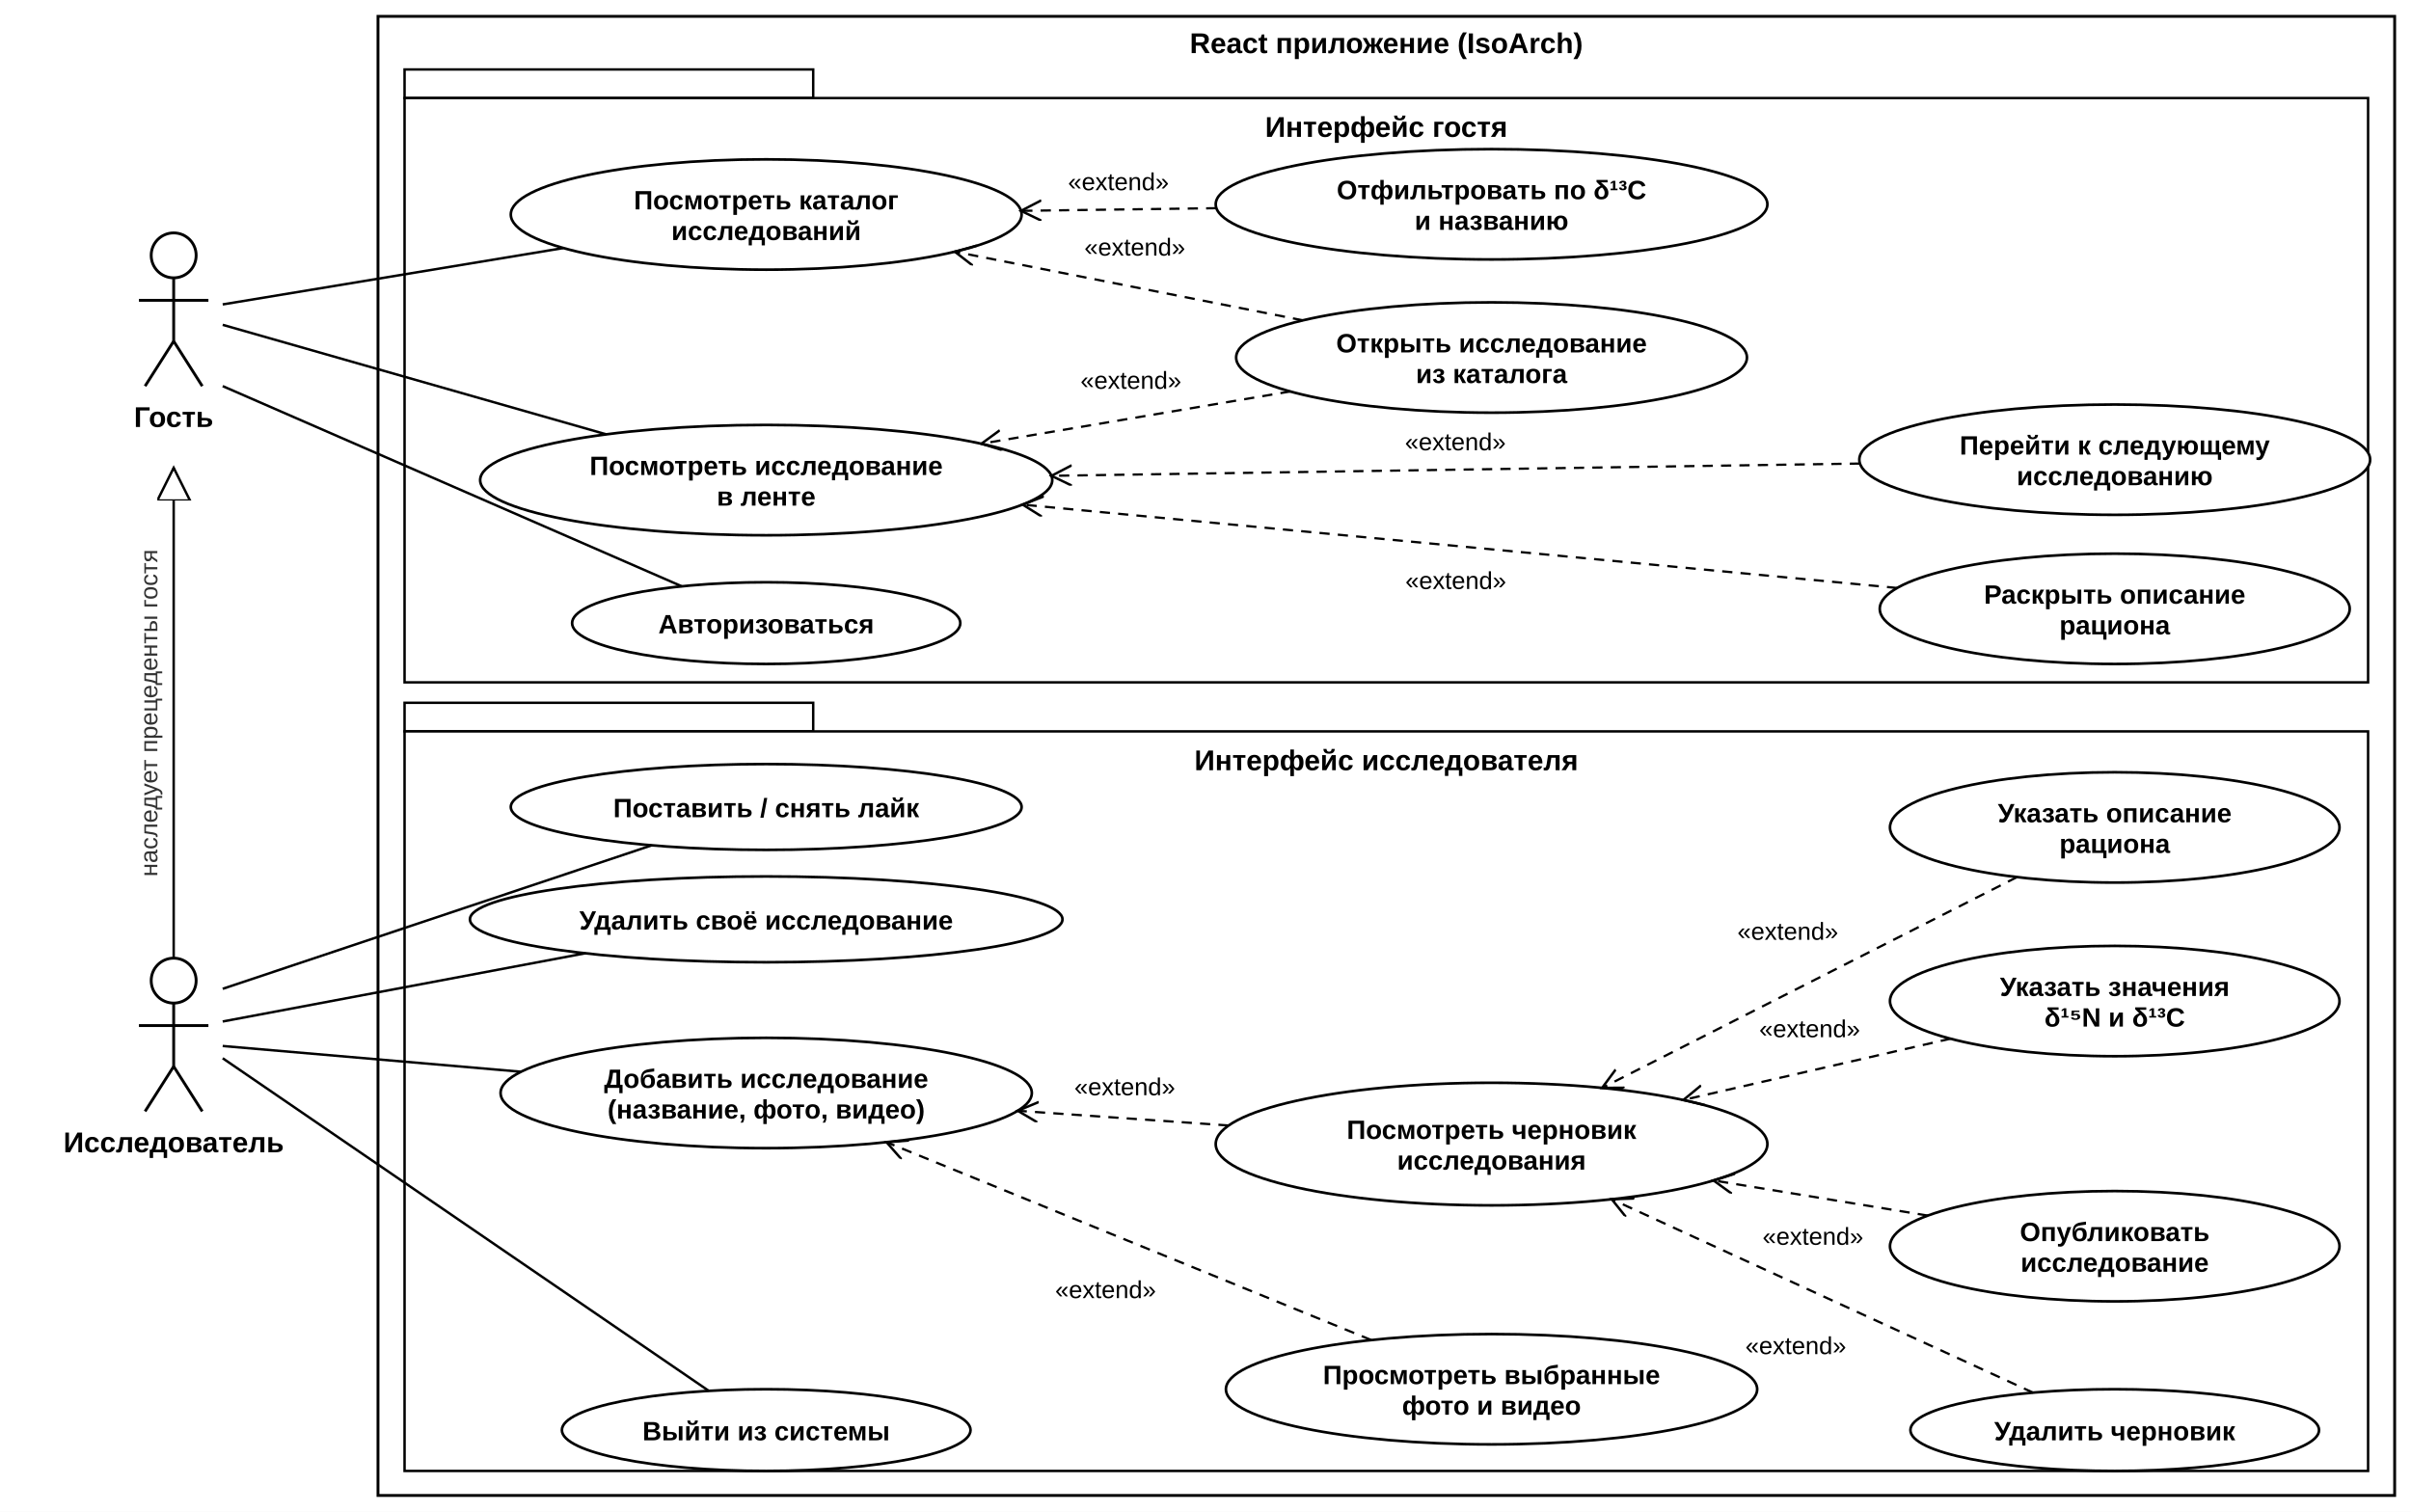
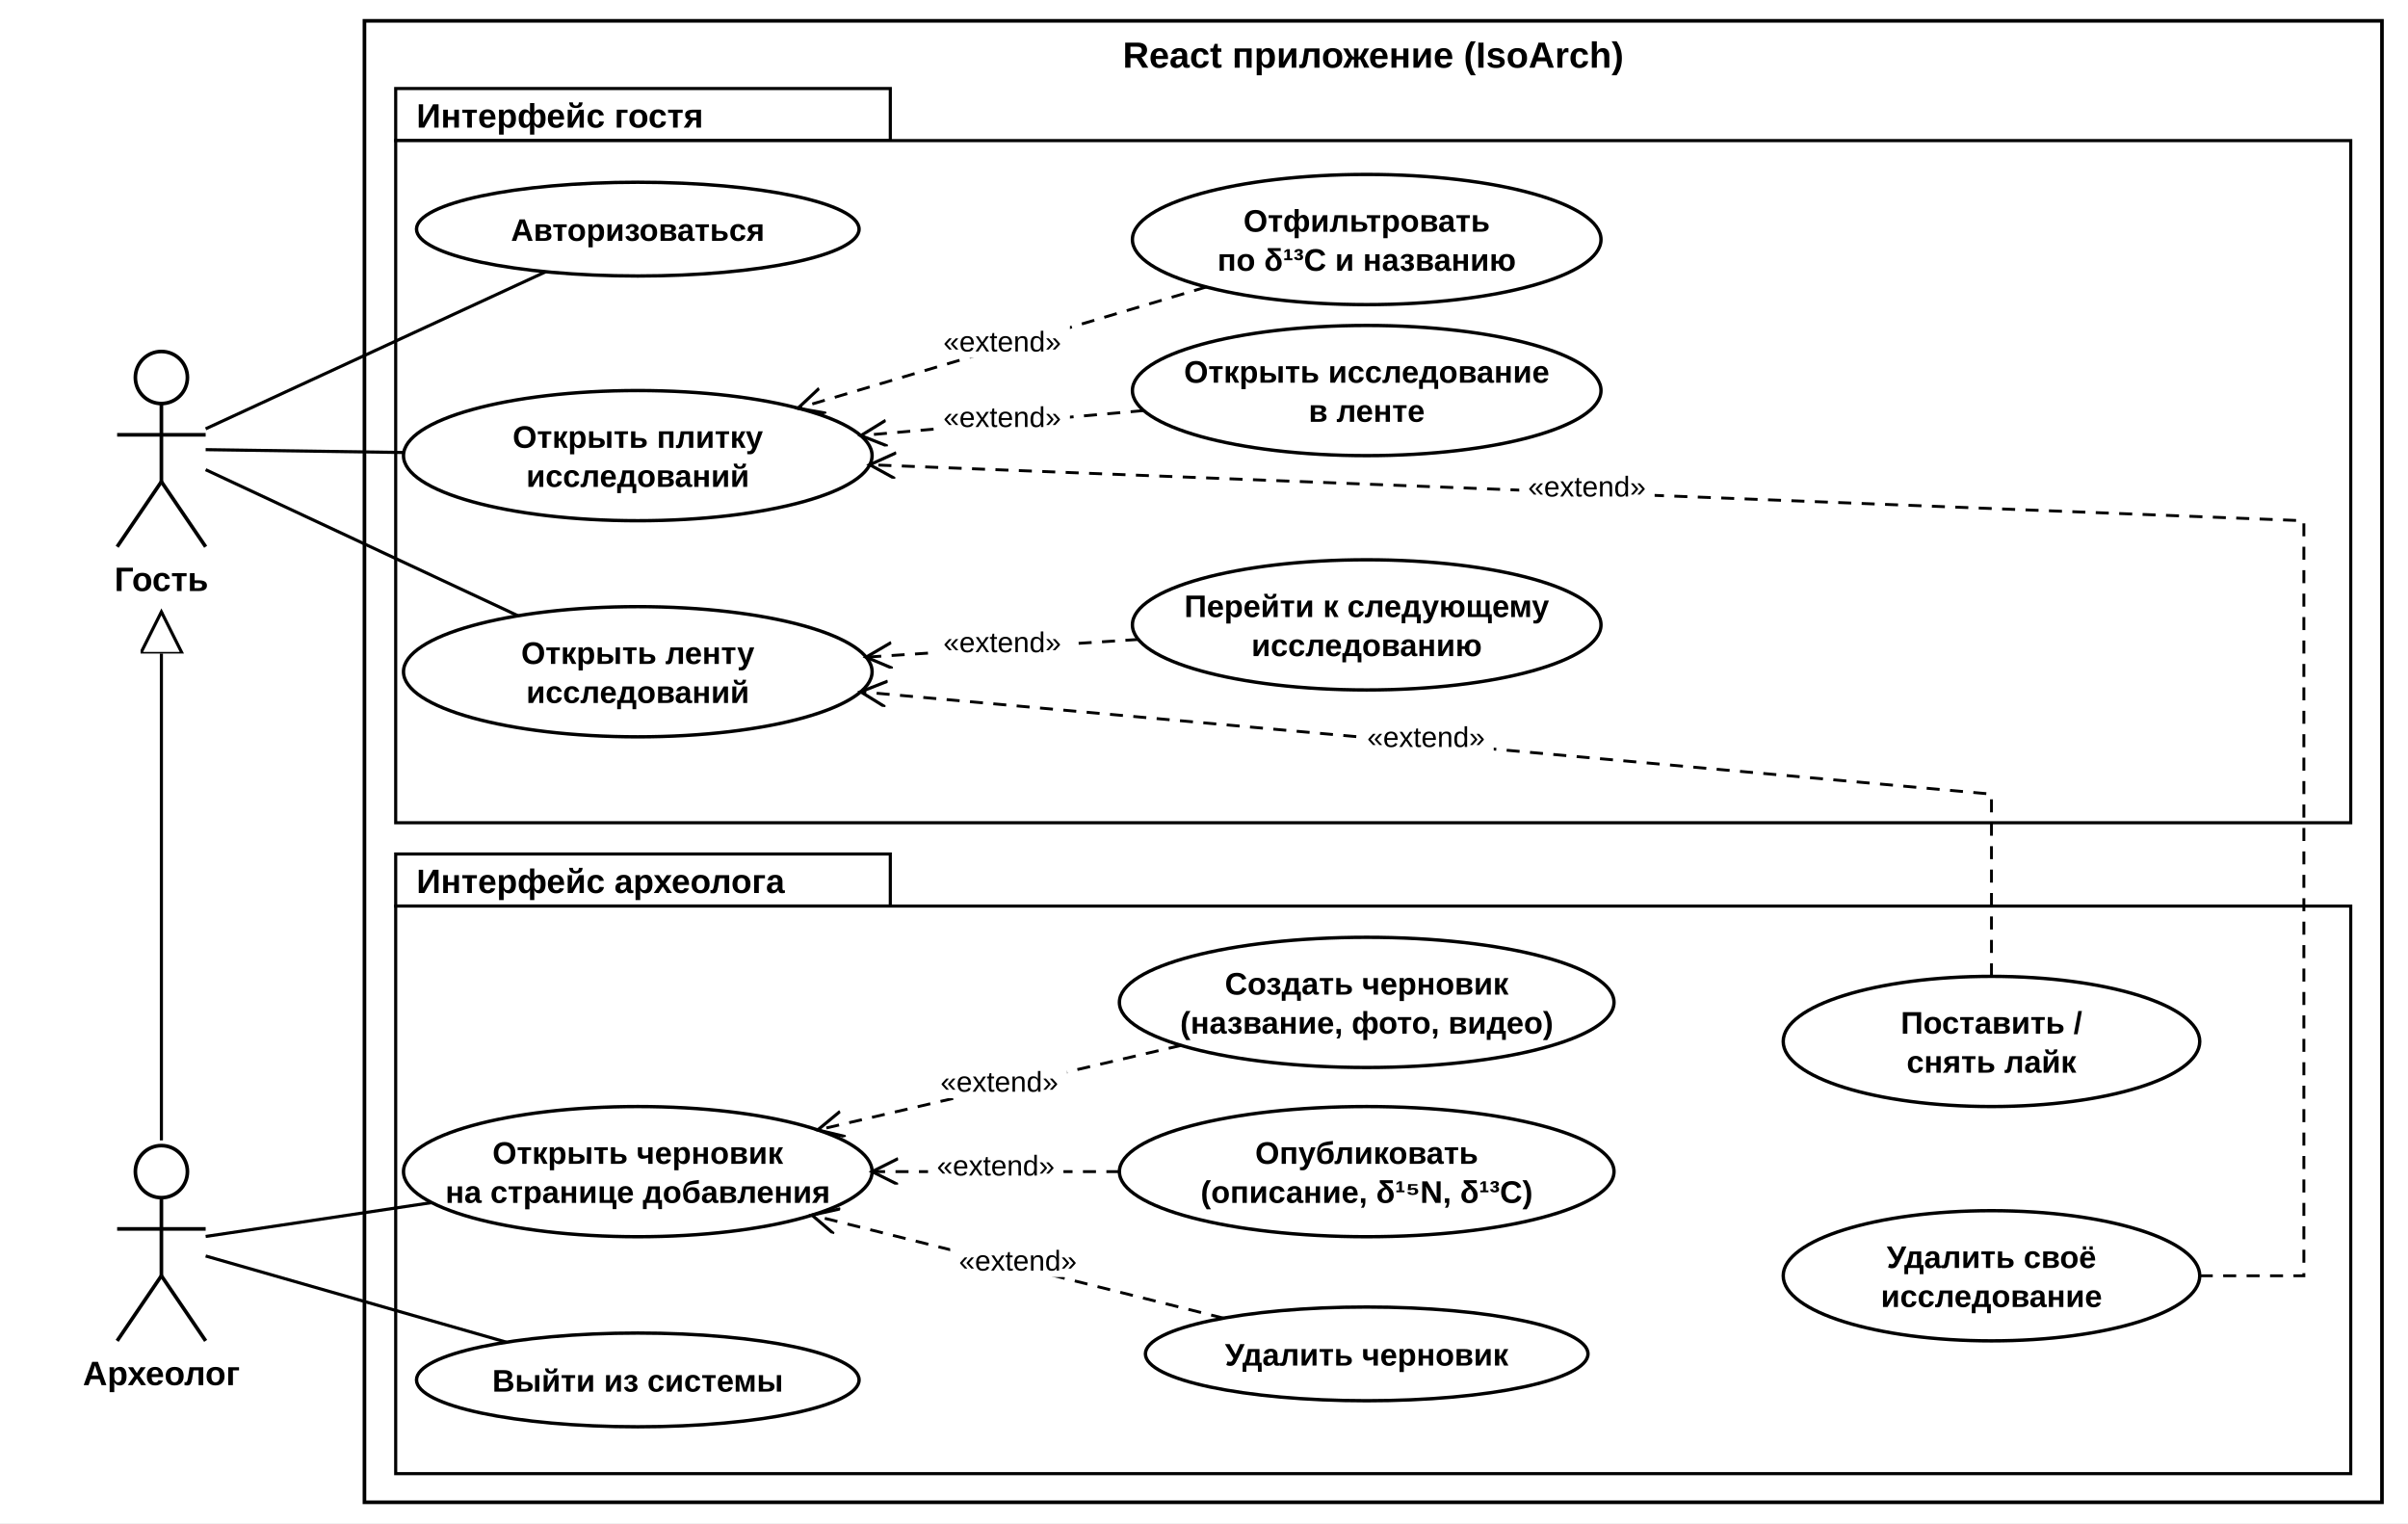
- <svg xmlns="http://www.w3.org/2000/svg" width="1180" height="740" viewBox="0 0 1180 740">
+ <svg xmlns="http://www.w3.org/2000/svg" width="925" height="585" viewBox="0 0 925 585">
  <defs>
    <marker id="open" markerWidth="12" markerHeight="12" refX="10" refY="5" orient="auto" markerUnits="userSpaceOnUse">
      <path d="M0,0 L10,5 L0,10" fill="none" stroke="#000" stroke-width="1.2" />
    </marker>
    <marker id="gen" markerWidth="18" markerHeight="18" refX="16" refY="8" orient="auto" markerUnits="userSpaceOnUse">
      <path d="M0,0 L16,8 L0,16 Z" fill="#fff" stroke="#000" stroke-width="1.2" />
    </marker>
  </defs>
-   <rect width="1180" height="740" fill="#fff" />
-   <rect x="185" y="8" width="987" height="724" fill="#fff" stroke="#000" stroke-width="1.4" />
-   <text x="678.5" y="26" text-anchor="middle" font-family="Liberation Sans, Arial, Helvetica, sans-serif" font-size="14" font-weight="bold">React приложение (IsoArch)</text>
-   <rect x="198" y="34" width="200" height="14" fill="#fff" stroke="#000" stroke-width="1.2" />
-   <rect x="198" y="48" width="961" height="286" fill="#fff" stroke="#000" stroke-width="1.2" />
-   <text x="678.5" y="67" text-anchor="middle" font-family="Liberation Sans, Arial, Helvetica, sans-serif" font-size="14" font-weight="bold">Интерфейс гостя</text>
-   <rect x="198" y="344" width="200" height="14" fill="#fff" stroke="#000" stroke-width="1.2" />
-   <rect x="198" y="358" width="961" height="362" fill="#fff" stroke="#000" stroke-width="1.2" />
-   <text x="678.5" y="377" text-anchor="middle" font-family="Liberation Sans, Arial, Helvetica, sans-serif" font-size="14" font-weight="bold">Интерфейс исследователя</text>
-   <ellipse cx="375" cy="105" rx="125" ry="27" fill="#fff" stroke="#000" stroke-width="1.3" />
-   <text x="375" y="102.5" text-anchor="middle" font-family="Liberation Sans, Arial, Helvetica, sans-serif" font-size="13" font-weight="bold">Посмотреть каталог</text>
-   <text x="375" y="117.5" text-anchor="middle" font-family="Liberation Sans, Arial, Helvetica, sans-serif" font-size="13" font-weight="bold">исследований</text>
-   <ellipse cx="730" cy="100" rx="135" ry="27" fill="#fff" stroke="#000" stroke-width="1.3" />
-   <text x="730" y="97.5" text-anchor="middle" font-family="Liberation Sans, Arial, Helvetica, sans-serif" font-size="13" font-weight="bold">Отфильтровать по δ¹³C</text>
-   <text x="730" y="112.5" text-anchor="middle" font-family="Liberation Sans, Arial, Helvetica, sans-serif" font-size="13" font-weight="bold">и названию</text>
-   <ellipse cx="730" cy="175" rx="125" ry="27" fill="#fff" stroke="#000" stroke-width="1.3" />
-   <text x="730" y="172.5" text-anchor="middle" font-family="Liberation Sans, Arial, Helvetica, sans-serif" font-size="13" font-weight="bold">Открыть исследование</text>
-   <text x="730" y="187.5" text-anchor="middle" font-family="Liberation Sans, Arial, Helvetica, sans-serif" font-size="13" font-weight="bold">из каталога</text>
-   <ellipse cx="375" cy="235" rx="140" ry="27" fill="#fff" stroke="#000" stroke-width="1.3" />
-   <text x="375" y="232.5" text-anchor="middle" font-family="Liberation Sans, Arial, Helvetica, sans-serif" font-size="13" font-weight="bold">Посмотреть исследование</text>
-   <text x="375" y="247.5" text-anchor="middle" font-family="Liberation Sans, Arial, Helvetica, sans-serif" font-size="13" font-weight="bold">в ленте</text>
-   <ellipse cx="1035" cy="225" rx="125" ry="27" fill="#fff" stroke="#000" stroke-width="1.3" />
-   <text x="1035" y="222.5" text-anchor="middle" font-family="Liberation Sans, Arial, Helvetica, sans-serif" font-size="13" font-weight="bold">Перейти к следующему</text>
-   <text x="1035" y="237.5" text-anchor="middle" font-family="Liberation Sans, Arial, Helvetica, sans-serif" font-size="13" font-weight="bold">исследованию</text>
-   <ellipse cx="1035" cy="298" rx="115" ry="27" fill="#fff" stroke="#000" stroke-width="1.3" />
-   <text x="1035" y="295.5" text-anchor="middle" font-family="Liberation Sans, Arial, Helvetica, sans-serif" font-size="13" font-weight="bold">Раскрыть описание</text>
-   <text x="1035" y="310.5" text-anchor="middle" font-family="Liberation Sans, Arial, Helvetica, sans-serif" font-size="13" font-weight="bold">рациона</text>
-   <ellipse cx="375" cy="305" rx="95" ry="20" fill="#fff" stroke="#000" stroke-width="1.3" />
-   <text x="375" y="310.0" text-anchor="middle" font-family="Liberation Sans, Arial, Helvetica, sans-serif" font-size="13" font-weight="bold">Авторизоваться</text>
-   <line x1="595.3" y1="101.9" x2="499.7" y2="103.2" stroke="#000" stroke-width="1.1" stroke-dasharray="5,4" marker-end="url(#open)" />
-   <text x="547.4" y="93.1" text-anchor="middle" font-family="Liberation Sans, Arial, Helvetica, sans-serif" font-size="12">«extend»</text>
-   <line x1="637.7" y1="156.8" x2="467.3" y2="123.2" stroke="#000" stroke-width="1.1" stroke-dasharray="5,4" marker-end="url(#open)" />
-   <text x="555.4" y="125.1" text-anchor="middle" font-family="Liberation Sans, Arial, Helvetica, sans-serif" font-size="12">«extend»</text>
-   <line x1="631.6" y1="191.6" x2="480.3" y2="217.2" stroke="#000" stroke-width="1.1" stroke-dasharray="5,4" marker-end="url(#open)" />
-   <text x="553.5" y="190.3" text-anchor="middle" font-family="Liberation Sans, Arial, Helvetica, sans-serif" font-size="12">«extend»</text>
-   <line x1="910.3" y1="226.9" x2="514.6" y2="232.9" stroke="#000" stroke-width="1.1" stroke-dasharray="5,4" marker-end="url(#open)" />
-   <text x="712.3" y="220.4" text-anchor="middle" font-family="Liberation Sans, Arial, Helvetica, sans-serif" font-size="12">«extend»</text>
-   <line x1="928.5" y1="287.8" x2="500.5" y2="247.0" stroke="#000" stroke-width="1.1" stroke-dasharray="5,4" marker-end="url(#open)" />
-   <text x="712.5" y="288.3" text-anchor="middle" font-family="Liberation Sans, Arial, Helvetica, sans-serif" font-size="12">«extend»</text>
-   <ellipse cx="375" cy="395" rx="125" ry="21" fill="#fff" stroke="#000" stroke-width="1.3" />
-   <text x="375" y="400.0" text-anchor="middle" font-family="Liberation Sans, Arial, Helvetica, sans-serif" font-size="13" font-weight="bold">Поставить / снять лайк</text>
-   <ellipse cx="375" cy="450" rx="145" ry="21" fill="#fff" stroke="#000" stroke-width="1.3" />
-   <text x="375" y="455.0" text-anchor="middle" font-family="Liberation Sans, Arial, Helvetica, sans-serif" font-size="13" font-weight="bold">Удалить своё исследование</text>
-   <ellipse cx="375" cy="535" rx="130" ry="27" fill="#fff" stroke="#000" stroke-width="1.3" />
-   <text x="375" y="532.5" text-anchor="middle" font-family="Liberation Sans, Arial, Helvetica, sans-serif" font-size="13" font-weight="bold">Добавить исследование</text>
-   <text x="375" y="547.5" text-anchor="middle" font-family="Liberation Sans, Arial, Helvetica, sans-serif" font-size="13" font-weight="bold">(название, фото, видео)</text>
-   <ellipse cx="375" cy="700" rx="100" ry="20" fill="#fff" stroke="#000" stroke-width="1.3" />
-   <text x="375" y="705.0" text-anchor="middle" font-family="Liberation Sans, Arial, Helvetica, sans-serif" font-size="13" font-weight="bold">Выйти из системы</text>
-   <ellipse cx="730" cy="560" rx="135" ry="30" fill="#fff" stroke="#000" stroke-width="1.3" />
-   <text x="730" y="557.5" text-anchor="middle" font-family="Liberation Sans, Arial, Helvetica, sans-serif" font-size="13" font-weight="bold">Посмотреть черновик</text>
-   <text x="730" y="572.5" text-anchor="middle" font-family="Liberation Sans, Arial, Helvetica, sans-serif" font-size="13" font-weight="bold">исследования</text>
-   <ellipse cx="730" cy="680" rx="130" ry="27" fill="#fff" stroke="#000" stroke-width="1.3" />
-   <text x="730" y="677.5" text-anchor="middle" font-family="Liberation Sans, Arial, Helvetica, sans-serif" font-size="13" font-weight="bold">Просмотреть выбранные</text>
-   <text x="730" y="692.5" text-anchor="middle" font-family="Liberation Sans, Arial, Helvetica, sans-serif" font-size="13" font-weight="bold">фото и видео</text>
-   <ellipse cx="1035" cy="405" rx="110" ry="27" fill="#fff" stroke="#000" stroke-width="1.3" />
-   <text x="1035" y="402.5" text-anchor="middle" font-family="Liberation Sans, Arial, Helvetica, sans-serif" font-size="13" font-weight="bold">Указать описание</text>
-   <text x="1035" y="417.5" text-anchor="middle" font-family="Liberation Sans, Arial, Helvetica, sans-serif" font-size="13" font-weight="bold">рациона</text>
-   <ellipse cx="1035" cy="490" rx="110" ry="27" fill="#fff" stroke="#000" stroke-width="1.3" />
-   <text x="1035" y="487.5" text-anchor="middle" font-family="Liberation Sans, Arial, Helvetica, sans-serif" font-size="13" font-weight="bold">Указать значения</text>
-   <text x="1035" y="502.5" text-anchor="middle" font-family="Liberation Sans, Arial, Helvetica, sans-serif" font-size="13" font-weight="bold">δ¹⁵N и δ¹³C</text>
-   <ellipse cx="1035" cy="610" rx="110" ry="27" fill="#fff" stroke="#000" stroke-width="1.3" />
-   <text x="1035" y="607.5" text-anchor="middle" font-family="Liberation Sans, Arial, Helvetica, sans-serif" font-size="13" font-weight="bold">Опубликовать</text>
-   <text x="1035" y="622.5" text-anchor="middle" font-family="Liberation Sans, Arial, Helvetica, sans-serif" font-size="13" font-weight="bold">исследование</text>
-   <ellipse cx="1035" cy="700" rx="100" ry="20" fill="#fff" stroke="#000" stroke-width="1.3" />
-   <text x="1035" y="705.0" text-anchor="middle" font-family="Liberation Sans, Arial, Helvetica, sans-serif" font-size="13" font-weight="bold">Удалить черновик</text>
-   <line x1="601.3" y1="550.9" x2="498.1" y2="543.7" stroke="#000" stroke-width="1.1" stroke-dasharray="5,4" marker-end="url(#open)" />
-   <text x="550.5" y="536.1" text-anchor="middle" font-family="Liberation Sans, Arial, Helvetica, sans-serif" font-size="12">«extend»</text>
-   <line x1="671.1" y1="655.9" x2="433.9" y2="559.1" stroke="#000" stroke-width="1.1" stroke-dasharray="5,4" marker-end="url(#open)" />
-   <text x="541.1" y="635.4" text-anchor="middle" font-family="Liberation Sans, Arial, Helvetica, sans-serif" font-size="12">«extend»</text>
-   <line x1="987.2" y1="429.3" x2="784.1" y2="532.5" stroke="#000" stroke-width="1.1" stroke-dasharray="5,4" marker-end="url(#open)" />
-   <text x="875.0" y="460.0" text-anchor="middle" font-family="Liberation Sans, Arial, Helvetica, sans-serif" font-size="12">«extend»</text>
-   <line x1="954.7" y1="508.4" x2="823.9" y2="538.4" stroke="#000" stroke-width="1.1" stroke-dasharray="5,4" marker-end="url(#open)" />
-   <text x="885.7" y="507.7" text-anchor="middle" font-family="Liberation Sans, Arial, Helvetica, sans-serif" font-size="12">«extend»</text>
-   <line x1="943.5" y1="595.0" x2="838.6" y2="577.8" stroke="#000" stroke-width="1.1" stroke-dasharray="5,4" marker-end="url(#open)" />
-   <text x="887.3" y="609.3" text-anchor="middle" font-family="Liberation Sans, Arial, Helvetica, sans-serif" font-size="12">«extend»</text>
-   <line x1="995.1" y1="681.7" x2="788.8" y2="587.0" stroke="#000" stroke-width="1.1" stroke-dasharray="5,4" marker-end="url(#open)" />
-   <text x="878.9" y="662.8" text-anchor="middle" font-family="Liberation Sans, Arial, Helvetica, sans-serif" font-size="12">«extend»</text>
-   <circle cx="85" cy="125" r="11" fill="#fff" stroke="#000" stroke-width="1.4" />
-   <line x1="85" y1="136" x2="85" y2="167" stroke="#000" stroke-width="1.4" fill="none" />
-   <line x1="68" y1="147" x2="102" y2="147" stroke="#000" stroke-width="1.4" fill="none" />
-   <line x1="85" y1="167" x2="71" y2="189" stroke="#000" stroke-width="1.4" fill="none" />
-   <line x1="85" y1="167" x2="99" y2="189" stroke="#000" stroke-width="1.4" fill="none" />
-   <text x="85" y="209" text-anchor="middle" font-family="Liberation Sans, Arial, Helvetica, sans-serif" font-size="14" font-weight="bold">Гость</text>
-   <circle cx="85" cy="480" r="11" fill="#fff" stroke="#000" stroke-width="1.4" />
-   <line x1="85" y1="491" x2="85" y2="522" stroke="#000" stroke-width="1.4" fill="none" />
-   <line x1="68" y1="502" x2="102" y2="502" stroke="#000" stroke-width="1.4" fill="none" />
-   <line x1="85" y1="522" x2="71" y2="544" stroke="#000" stroke-width="1.4" fill="none" />
-   <line x1="85" y1="522" x2="99" y2="544" stroke="#000" stroke-width="1.4" fill="none" />
-   <text x="85" y="564" text-anchor="middle" font-family="Liberation Sans, Arial, Helvetica, sans-serif" font-size="14" font-weight="bold">Исследователь</text>
-   <line x1="109" y1="149" x2="275.8" y2="121.4" stroke="#000" stroke-width="1.2" />
-   <line x1="109" y1="159" x2="296.7" y2="212.6" stroke="#000" stroke-width="1.2" />
-   <line x1="109" y1="189" x2="333.7" y2="287.0" stroke="#000" stroke-width="1.2" />
-   <line x1="109" y1="484" x2="318.9" y2="413.8" stroke="#000" stroke-width="1.2" />
-   <line x1="109" y1="500" x2="286.5" y2="466.6" stroke="#000" stroke-width="1.2" />
-   <line x1="109" y1="512" x2="255.0" y2="524.6" stroke="#000" stroke-width="1.2" />
-   <line x1="109" y1="518" x2="346.9" y2="680.8" stroke="#000" stroke-width="1.2" />
-   <line x1="85" y1="469" x2="85" y2="229" stroke="#000" stroke-width="1.2" marker-end="url(#gen)" />
-   <text x="77" y="349.0" text-anchor="middle" font-family="Liberation Sans, Arial, Helvetica, sans-serif" font-size="12" fill="#333" transform="rotate(-90 77 349.0)">наследует прецеденты гостя</text>
+   <rect width="925" height="585" fill="#fff" />
+   <rect x="140" y="8" width="775" height="569" fill="#fff" stroke="#000" stroke-width="1.4" />
+   <text x="527.5" y="26.0" text-anchor="middle" font-family="Liberation Sans, Arial, Helvetica, sans-serif" font-size="14" font-weight="bold" fill="#000">React приложение (IsoArch)</text>
+   <rect x="152" y="34" width="190" height="20" fill="#fff" stroke="#000" stroke-width="1.2" />
+   <rect x="152" y="54" width="751" height="262" fill="#fff" stroke="#000" stroke-width="1.2" />
+   <text x="160.0" y="49.0" text-anchor="start" font-family="Liberation Sans, Arial, Helvetica, sans-serif" font-size="13" font-weight="bold" fill="#000">Интерфейс гостя</text>
+   <rect x="152" y="328" width="190" height="20" fill="#fff" stroke="#000" stroke-width="1.2" />
+   <rect x="152" y="348" width="751" height="218" fill="#fff" stroke="#000" stroke-width="1.2" />
+   <text x="160.0" y="343.0" text-anchor="start" font-family="Liberation Sans, Arial, Helvetica, sans-serif" font-size="13" font-weight="bold" fill="#000">Интерфейс археолога</text>
+   <ellipse cx="245" cy="88" rx="85" ry="18" fill="#fff" stroke="#000" stroke-width="1.3" />
+   <text x="245.0" y="92.5" text-anchor="middle" font-family="Liberation Sans, Arial, Helvetica, sans-serif" font-size="12" font-weight="bold" fill="#000">Авторизоваться</text>
+   <ellipse cx="245" cy="175" rx="90" ry="25" fill="#fff" stroke="#000" stroke-width="1.3" />
+   <text x="245.0" y="172.0" text-anchor="middle" font-family="Liberation Sans, Arial, Helvetica, sans-serif" font-size="12" font-weight="bold" fill="#000">Открыть плитку</text>
+   <text x="245.0" y="187.0" text-anchor="middle" font-family="Liberation Sans, Arial, Helvetica, sans-serif" font-size="12" font-weight="bold" fill="#000">исследований</text>
+   <ellipse cx="245" cy="258" rx="90" ry="25" fill="#fff" stroke="#000" stroke-width="1.3" />
+   <text x="245.0" y="255.0" text-anchor="middle" font-family="Liberation Sans, Arial, Helvetica, sans-serif" font-size="12" font-weight="bold" fill="#000">Открыть ленту</text>
+   <text x="245.0" y="270.0" text-anchor="middle" font-family="Liberation Sans, Arial, Helvetica, sans-serif" font-size="12" font-weight="bold" fill="#000">исследований</text>
+   <ellipse cx="525" cy="92" rx="90" ry="25" fill="#fff" stroke="#000" stroke-width="1.3" />
+   <text x="525.0" y="89.0" text-anchor="middle" font-family="Liberation Sans, Arial, Helvetica, sans-serif" font-size="12" font-weight="bold" fill="#000">Отфильтровать</text>
+   <text x="525.0" y="104.0" text-anchor="middle" font-family="Liberation Sans, Arial, Helvetica, sans-serif" font-size="12" font-weight="bold" fill="#000">по δ¹³C и названию</text>
+   <ellipse cx="525" cy="150" rx="90" ry="25" fill="#fff" stroke="#000" stroke-width="1.3" />
+   <text x="525.0" y="147.0" text-anchor="middle" font-family="Liberation Sans, Arial, Helvetica, sans-serif" font-size="12" font-weight="bold" fill="#000">Открыть исследование</text>
+   <text x="525.0" y="162.0" text-anchor="middle" font-family="Liberation Sans, Arial, Helvetica, sans-serif" font-size="12" font-weight="bold" fill="#000">в ленте</text>
+   <ellipse cx="525" cy="240" rx="90" ry="25" fill="#fff" stroke="#000" stroke-width="1.3" />
+   <text x="525.0" y="237.0" text-anchor="middle" font-family="Liberation Sans, Arial, Helvetica, sans-serif" font-size="12" font-weight="bold" fill="#000">Перейти к следующему</text>
+   <text x="525.0" y="252.0" text-anchor="middle" font-family="Liberation Sans, Arial, Helvetica, sans-serif" font-size="12" font-weight="bold" fill="#000">исследованию</text>
+   <ellipse cx="245" cy="450" rx="90" ry="25" fill="#fff" stroke="#000" stroke-width="1.3" />
+   <text x="245.0" y="447.0" text-anchor="middle" font-family="Liberation Sans, Arial, Helvetica, sans-serif" font-size="12" font-weight="bold" fill="#000">Открыть черновик</text>
+   <text x="245.0" y="462.0" text-anchor="middle" font-family="Liberation Sans, Arial, Helvetica, sans-serif" font-size="12" font-weight="bold" fill="#000">на странице добавления</text>
+   <ellipse cx="245" cy="530" rx="85" ry="18" fill="#fff" stroke="#000" stroke-width="1.3" />
+   <text x="245.0" y="534.5" text-anchor="middle" font-family="Liberation Sans, Arial, Helvetica, sans-serif" font-size="12" font-weight="bold" fill="#000">Выйти из системы</text>
+   <ellipse cx="525" cy="385" rx="95" ry="25" fill="#fff" stroke="#000" stroke-width="1.3" />
+   <text x="525.0" y="382.0" text-anchor="middle" font-family="Liberation Sans, Arial, Helvetica, sans-serif" font-size="12" font-weight="bold" fill="#000">Создать черновик</text>
+   <text x="525.0" y="397.0" text-anchor="middle" font-family="Liberation Sans, Arial, Helvetica, sans-serif" font-size="12" font-weight="bold" fill="#000">(название, фото, видео)</text>
+   <ellipse cx="525" cy="450" rx="95" ry="25" fill="#fff" stroke="#000" stroke-width="1.3" />
+   <text x="525.0" y="447.0" text-anchor="middle" font-family="Liberation Sans, Arial, Helvetica, sans-serif" font-size="12" font-weight="bold" fill="#000">Опубликовать</text>
+   <text x="525.0" y="462.0" text-anchor="middle" font-family="Liberation Sans, Arial, Helvetica, sans-serif" font-size="12" font-weight="bold" fill="#000">(описание, δ¹⁵N, δ¹³C)</text>
+   <ellipse cx="525" cy="520" rx="85" ry="18" fill="#fff" stroke="#000" stroke-width="1.3" />
+   <text x="525.0" y="524.5" text-anchor="middle" font-family="Liberation Sans, Arial, Helvetica, sans-serif" font-size="12" font-weight="bold" fill="#000">Удалить черновик</text>
+   <ellipse cx="765" cy="400" rx="80" ry="25" fill="#fff" stroke="#000" stroke-width="1.3" />
+   <text x="765.0" y="397.0" text-anchor="middle" font-family="Liberation Sans, Arial, Helvetica, sans-serif" font-size="12" font-weight="bold" fill="#000">Поставить /</text>
+   <text x="765.0" y="412.0" text-anchor="middle" font-family="Liberation Sans, Arial, Helvetica, sans-serif" font-size="12" font-weight="bold" fill="#000">снять лайк</text>
+   <ellipse cx="765" cy="490" rx="80" ry="25" fill="#fff" stroke="#000" stroke-width="1.3" />
+   <text x="765.0" y="487.0" text-anchor="middle" font-family="Liberation Sans, Arial, Helvetica, sans-serif" font-size="12" font-weight="bold" fill="#000">Удалить своё</text>
+   <text x="765.0" y="502.0" text-anchor="middle" font-family="Liberation Sans, Arial, Helvetica, sans-serif" font-size="12" font-weight="bold" fill="#000">исследование</text>
+   <circle cx="62.0" cy="145" r="10" fill="#fff" stroke="#000" stroke-width="1.4" />
+   <line x1="62.0" y1="155" x2="62.0" y2="185" stroke="#000" stroke-width="1.4" />
+   <line x1="45" y1="167" x2="79" y2="167" stroke="#000" stroke-width="1.4" />
+   <line x1="62.0" y1="185" x2="45" y2="210" stroke="#000" stroke-width="1.4" />
+   <line x1="62.0" y1="185" x2="79" y2="210" stroke="#000" stroke-width="1.4" />
+   <text x="62.0" y="227.0" text-anchor="middle" font-family="Liberation Sans, Arial, Helvetica, sans-serif" font-size="13" font-weight="bold" fill="#000">Гость</text>
+   <circle cx="62.0" cy="450" r="10" fill="#fff" stroke="#000" stroke-width="1.4" />
+   <line x1="62.0" y1="460" x2="62.0" y2="490" stroke="#000" stroke-width="1.4" />
+   <line x1="45" y1="472" x2="79" y2="472" stroke="#000" stroke-width="1.4" />
+   <line x1="62.0" y1="490" x2="45" y2="515" stroke="#000" stroke-width="1.4" />
+   <line x1="62.0" y1="490" x2="79" y2="515" stroke="#000" stroke-width="1.4" />
+   <text x="62.0" y="532.0" text-anchor="middle" font-family="Liberation Sans, Arial, Helvetica, sans-serif" font-size="13" font-weight="bold" fill="#000">Археолог</text>
+   <line x1="79.0" y1="164.7" x2="209.6" y2="104.4" stroke="#000" stroke-width="1.2" />
+   <line x1="79.0" y1="172.7" x2="155.1" y2="173.8" stroke="#000" stroke-width="1.2" />
+   <line x1="79.0" y1="180.4" x2="199.0" y2="236.5" stroke="#000" stroke-width="1.2" />
+   <line x1="79.0" y1="474.9" x2="165.8" y2="461.9" stroke="#000" stroke-width="1.2" />
+   <line x1="79.0" y1="482.4" x2="194.5" y2="515.5" stroke="#000" stroke-width="1.2" />
+   <path d="M463.5,110.2 L306.5,156.8" fill="none" stroke="#000" stroke-width="1.1" stroke-dasharray="5,4" marker-end="url(#open)" />
+   <rect x="359.0" y="123.5" width="52" height="14" fill="#fff" />
+   <text x="385.0" y="135.0" text-anchor="middle" font-family="Liberation Sans, Arial, Helvetica, sans-serif" font-size="11" fill="#000">«extend»</text>
+   <path d="M439.3,157.7 L330.7,167.3" fill="none" stroke="#000" stroke-width="1.1" stroke-dasharray="5,4" marker-end="url(#open)" />
+   <rect x="359.0" y="152.5" width="52" height="14" fill="#fff" />
+   <text x="385.0" y="164.0" text-anchor="middle" font-family="Liberation Sans, Arial, Helvetica, sans-serif" font-size="11" fill="#000">«extend»</text>
+   <path d="M437.3,245.6 L332.7,252.4" fill="none" stroke="#000" stroke-width="1.1" stroke-dasharray="5,4" marker-end="url(#open)" />
+   <rect x="359.0" y="239.0" width="52" height="14" fill="#fff" />
+   <text x="385.0" y="250.5" text-anchor="middle" font-family="Liberation Sans, Arial, Helvetica, sans-serif" font-size="11" fill="#000">«extend»</text>
+   <path d="M453.8,401.5 L314.1,434.0" fill="none" stroke="#000" stroke-width="1.1" stroke-dasharray="5,4" marker-end="url(#open)" />
+   <rect x="357.9" y="407.8" width="52" height="14" fill="#fff" />
+   <text x="383.9" y="419.3" text-anchor="middle" font-family="Liberation Sans, Arial, Helvetica, sans-serif" font-size="11" fill="#000">«extend»</text>
+   <path d="M430.0,450.0 L335.0,450.0" fill="none" stroke="#000" stroke-width="1.1" stroke-dasharray="5,4" marker-end="url(#open)" />
+   <rect x="356.5" y="440.0" width="52" height="14" fill="#fff" />
+   <text x="382.5" y="451.5" text-anchor="middle" font-family="Liberation Sans, Arial, Helvetica, sans-serif" font-size="11" fill="#000">«extend»</text>
+   <path d="M470.1,506.3 L311.9,466.7" fill="none" stroke="#000" stroke-width="1.1" stroke-dasharray="5,4" marker-end="url(#open)" />
+   <rect x="365.0" y="476.5" width="52" height="14" fill="#fff" />
+   <text x="391.0" y="488.0" text-anchor="middle" font-family="Liberation Sans, Arial, Helvetica, sans-serif" font-size="11" fill="#000">«extend»</text>
+   <path d="M765.0,375.0 L765.0,305.0 L330.6,265.7" fill="none" stroke="#000" stroke-width="1.1" stroke-dasharray="5,4" marker-end="url(#open)" />
+   <rect x="521.8" y="275.4" width="52" height="14" fill="#fff" />
+   <text x="547.8" y="286.9" text-anchor="middle" font-family="Liberation Sans, Arial, Helvetica, sans-serif" font-size="11" fill="#000">«extend»</text>
+   <path d="M845.0,490.0 L885.0,490.0 L885.0,200.0 L334.1,178.5" fill="none" stroke="#000" stroke-width="1.1" stroke-dasharray="5,4" marker-end="url(#open)" />
+   <rect x="583.6" y="179.2" width="52" height="14" fill="#fff" />
+   <text x="609.6" y="190.7" text-anchor="middle" font-family="Liberation Sans, Arial, Helvetica, sans-serif" font-size="11" fill="#000">«extend»</text>
+   <line x1="62.0" y1="438" x2="62.0" y2="235" stroke="#000" stroke-width="1.2" marker-end="url(#gen)" />
</svg>
